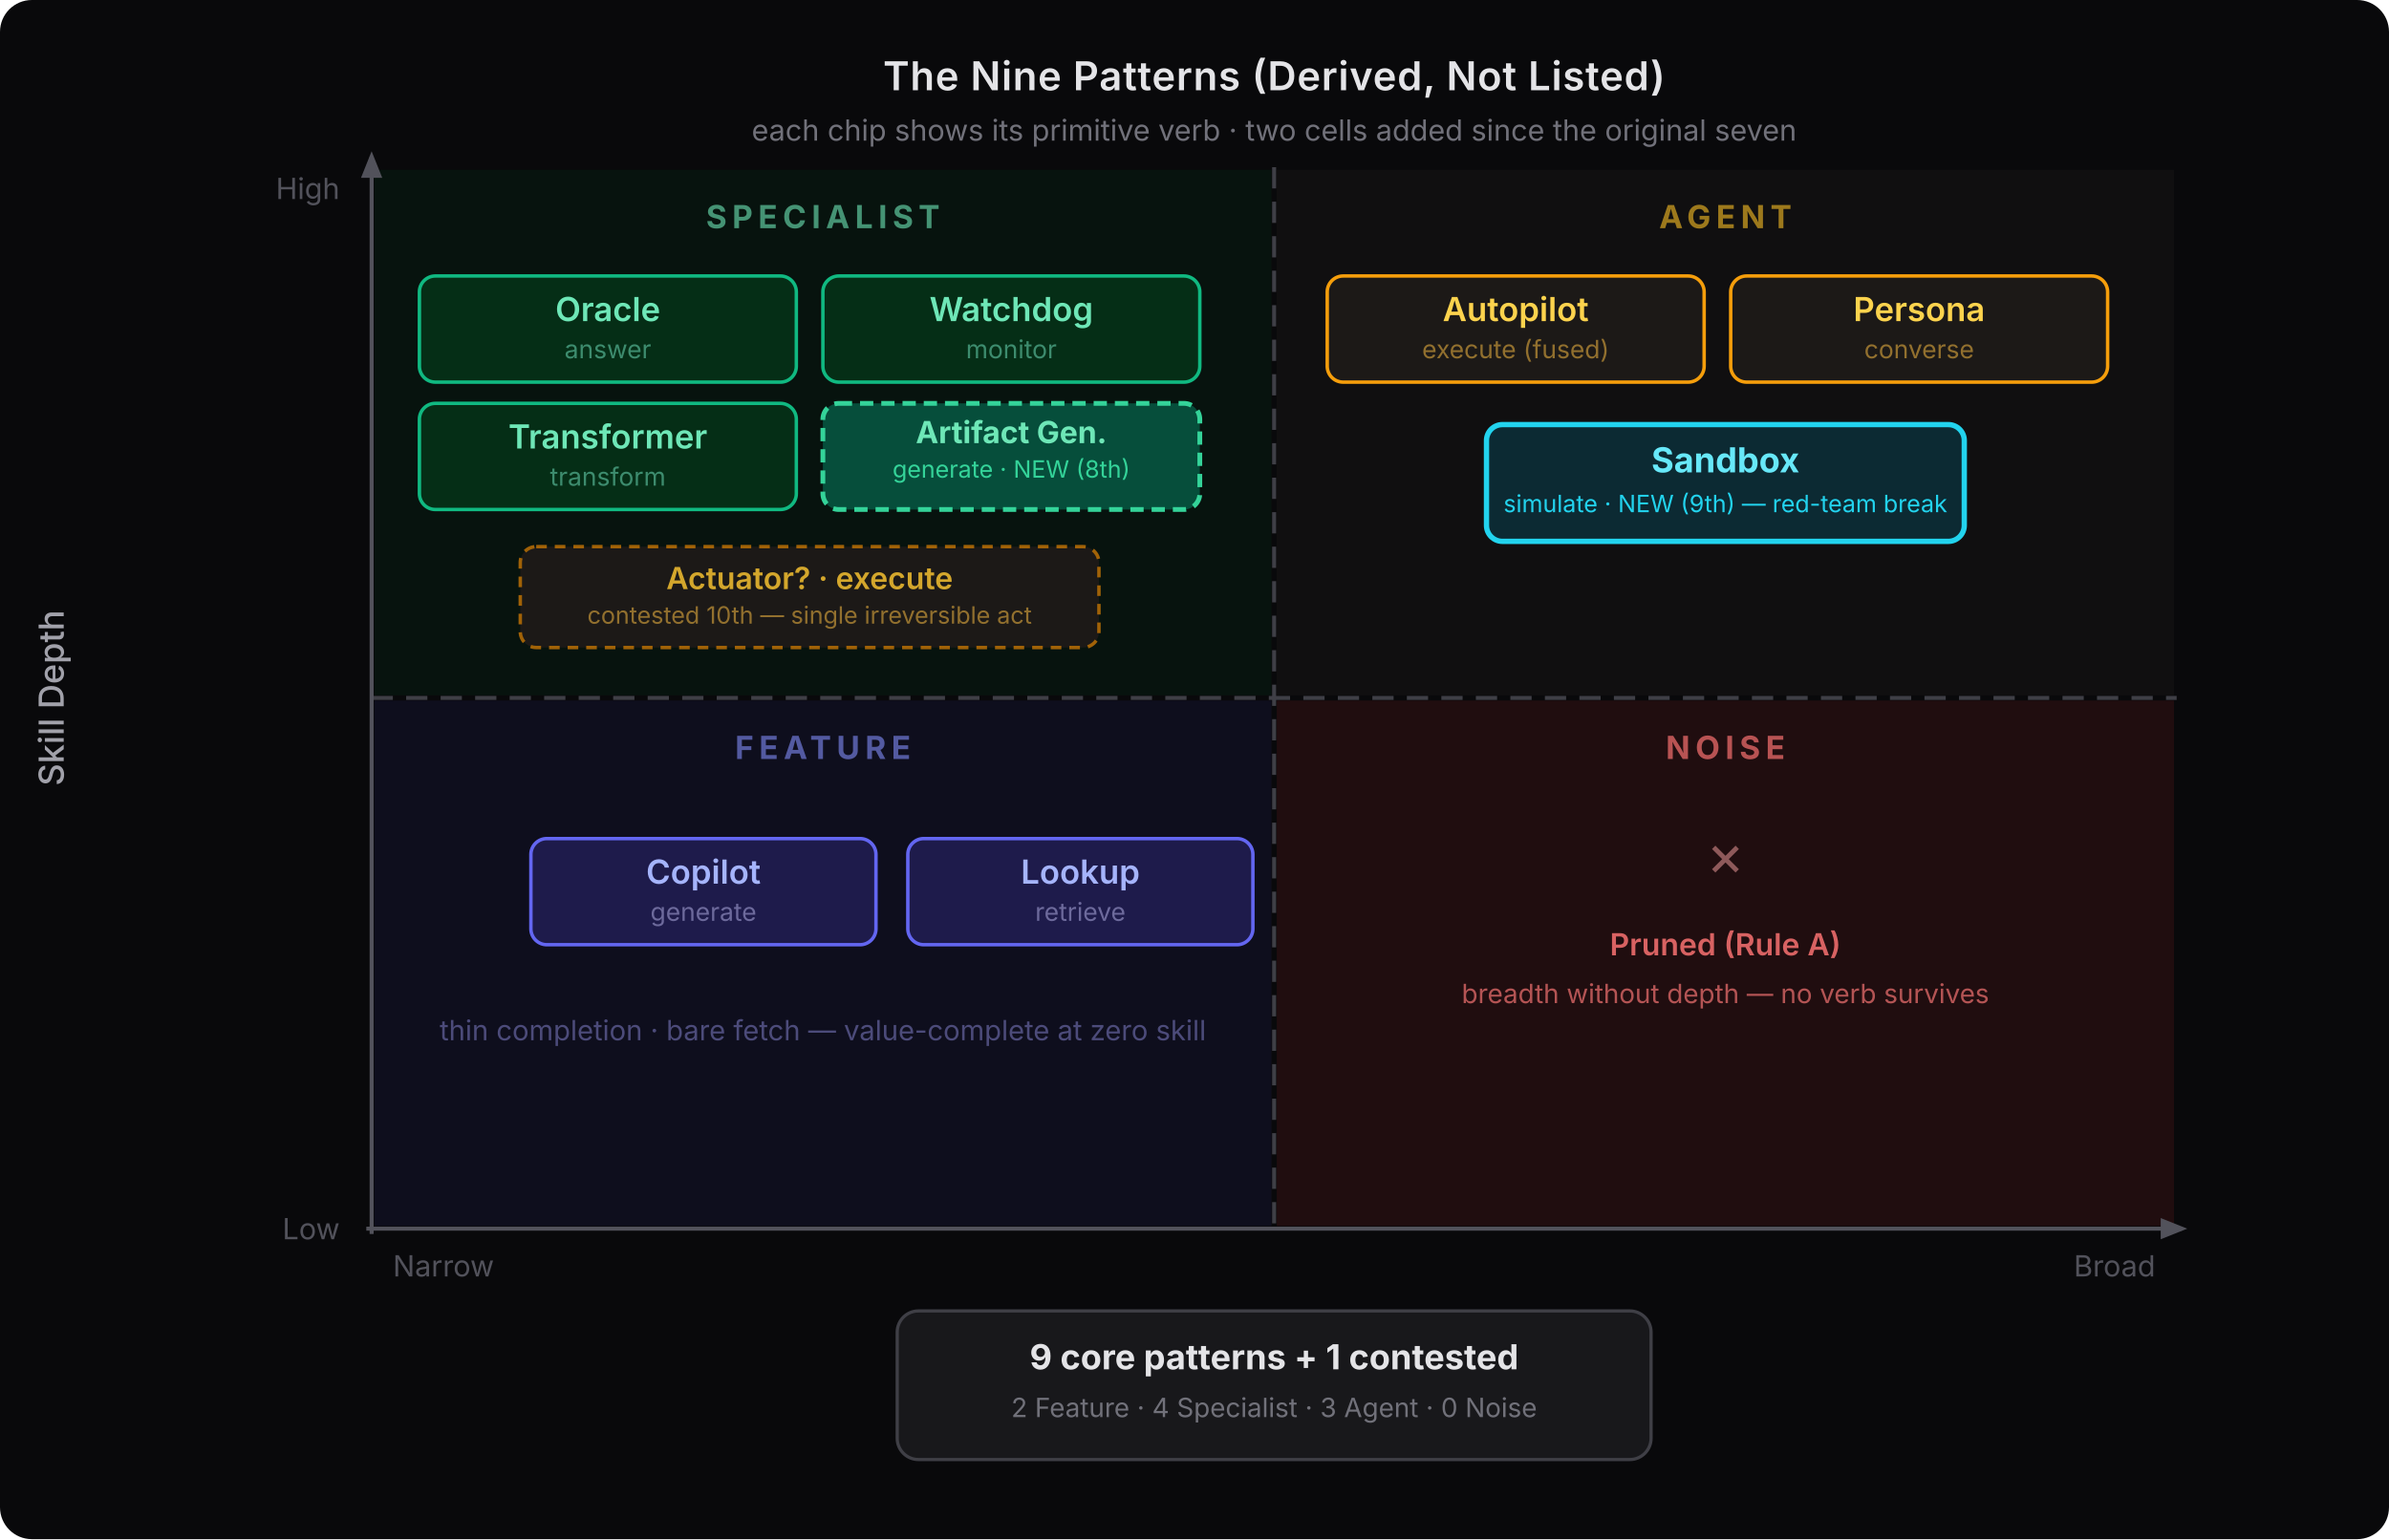
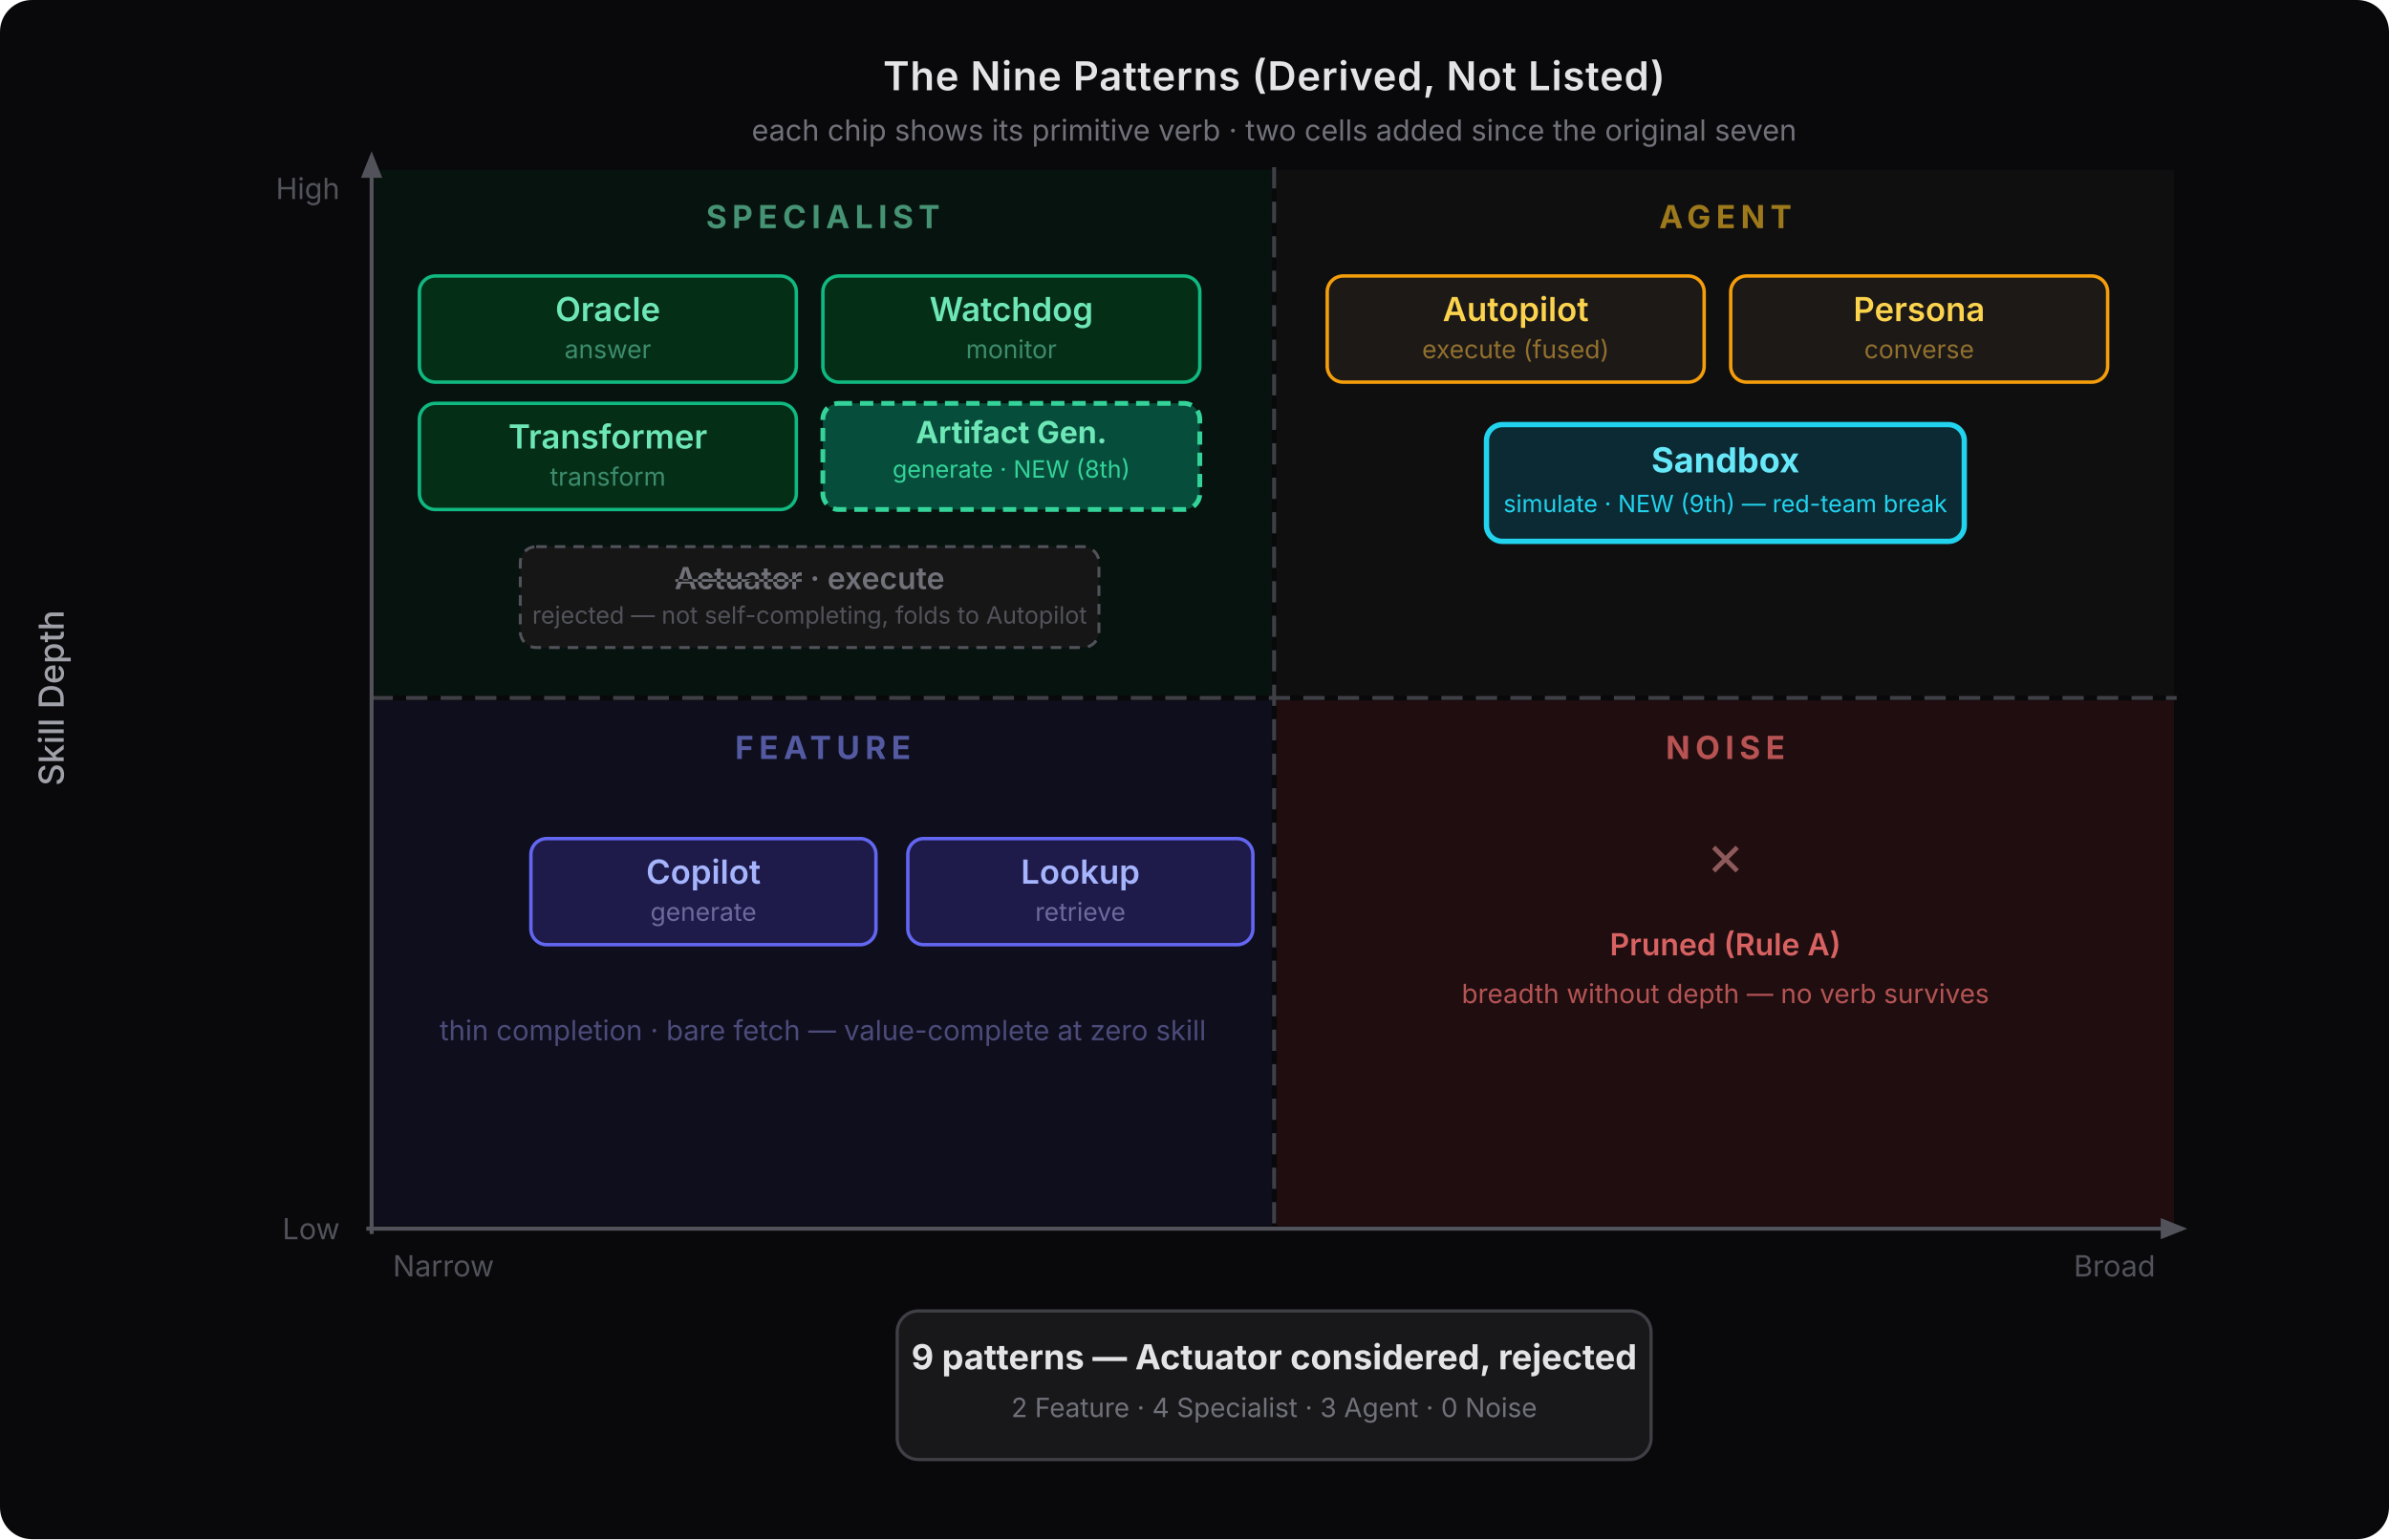
<svg xmlns="http://www.w3.org/2000/svg" viewBox="0 0 900 580" width="900" height="580" font-family="Inter, system-ui, sans-serif">
  <rect width="900" height="580" fill="#09090b" rx="12" />
  <text x="480" y="34" fill="#e4e4e7" font-size="15" font-weight="600" text-anchor="middle" letter-spacing="0.3">The Nine Patterns (Derived, Not Listed)</text>
  <text x="480" y="53" fill="#71717a" font-size="11" text-anchor="middle">each chip shows its primitive verb · two cells added since the original seven</text>
  <rect x="141" y="64" width="338" height="198" fill="#052e16" opacity="0.28" />
  <rect x="481" y="64" width="338" height="198" fill="#1c1917" opacity="0.4" />
  <rect x="141" y="264" width="338" height="198" fill="#1e1b4b" opacity="0.28" />
  <rect x="481" y="264" width="338" height="198" fill="#7f1d1d" opacity="0.2" />
  <line x1="140" y1="263" x2="820" y2="263" stroke="#3f3f46" stroke-width="1.5" stroke-dasharray="8,5" />
  <line x1="480" y1="63" x2="480" y2="463" stroke="#3f3f46" stroke-width="1.5" stroke-dasharray="8,5" />
  <line x1="140" y1="59" x2="140" y2="465" stroke="#52525b" stroke-width="1.5" />
  <line x1="138" y1="463" x2="822" y2="463" stroke="#52525b" stroke-width="1.5" />
  <polygon points="140,57 136,67 144,67" fill="#52525b" />
  <polygon points="824,463 814,459 814,467" fill="#52525b" />
  <text transform="translate(24,263) rotate(-90)" fill="#a1a1aa" font-size="13" font-weight="500" text-anchor="middle">Skill Depth</text>
  <text x="480" y="535" fill="#a1a1aa" font-size="13" font-weight="500" text-anchor="middle">Action Breadth  (scope · duration · steps)</text>
  <text x="128" y="467" fill="#52525b" font-size="11" text-anchor="end">Low</text>
  <text x="128" y="75" fill="#52525b" font-size="11" text-anchor="end">High</text>
  <text x="148" y="481" fill="#52525b" font-size="11" text-anchor="start">Narrow</text>
  <text x="812" y="481" fill="#52525b" font-size="11" text-anchor="end">Broad</text>
  <text x="310" y="86" fill="#6ee7b7" font-size="12" font-weight="700" text-anchor="middle" opacity="0.6" letter-spacing="2">SPECIALIST</text>
  <text x="650" y="86" fill="#fbbf24" font-size="12" font-weight="700" text-anchor="middle" opacity="0.6" letter-spacing="2">AGENT</text>
  <text x="310" y="286" fill="#818cf8" font-size="12" font-weight="700" text-anchor="middle" opacity="0.6" letter-spacing="2">FEATURE</text>
  <text x="650" y="286" fill="#f87171" font-size="12" font-weight="700" text-anchor="middle" opacity="0.7" letter-spacing="2">NOISE</text>
  <rect x="158" y="104" width="142" height="40" rx="6" fill="#052e16" stroke="#10b981" stroke-width="1.3" />
  <text x="229" y="121" fill="#6ee7b7" font-size="12.5" font-weight="600" text-anchor="middle">Oracle</text>
  <text x="229" y="135" fill="#3d8c6e" font-size="9.5" text-anchor="middle">answer</text>
  <rect x="310" y="104" width="142" height="40" rx="6" fill="#052e16" stroke="#10b981" stroke-width="1.3" />
  <text x="381" y="121" fill="#6ee7b7" font-size="12.5" font-weight="600" text-anchor="middle">Watchdog</text>
  <text x="381" y="135" fill="#3d8c6e" font-size="9.5" text-anchor="middle">monitor</text>
  <rect x="158" y="152" width="142" height="40" rx="6" fill="#052e16" stroke="#10b981" stroke-width="1.3" />
  <text x="229" y="169" fill="#6ee7b7" font-size="12.5" font-weight="600" text-anchor="middle">Transformer</text>
  <text x="229" y="183" fill="#3d8c6e" font-size="9.5" text-anchor="middle">transform</text>
  <rect x="310" y="152" width="142" height="40" rx="6" fill="#064e3b" stroke="#34d399" stroke-width="1.8" stroke-dasharray="5,3" />
  <text x="381" y="167" fill="#6ee7b7" font-size="11.5" font-weight="700" text-anchor="middle">Artifact Gen.</text>
  <text x="381" y="180" fill="#34d399" font-size="9" text-anchor="middle">generate · NEW (8th)</text>
-   <rect x="196" y="206" width="218" height="38" rx="6" fill="#1c1917" stroke="#a16207" stroke-width="1.3" stroke-dasharray="4,3" />
-   <text x="305" y="222" fill="#d4a72c" font-size="11.5" font-weight="600" text-anchor="middle">Actuator?  ·  execute</text>
-   <text x="305" y="235" fill="#92702e" font-size="9" text-anchor="middle">contested 10th — single irreversible act</text>
+   <rect x="196" y="206" width="218" height="38" rx="6" fill="#161616" stroke="#52525b" stroke-width="1.1" stroke-dasharray="4,3" />
+   <text x="305" y="222" fill="#71717a" font-size="11.5" font-weight="600" text-anchor="middle">
+     <tspan text-decoration="line-through">Actuator</tspan>  ·  execute</text>
+   <text x="305" y="235" fill="#52525b" font-size="9" text-anchor="middle">rejected — not self-completing, folds to Autopilot</text>
  <rect x="500" y="104" width="142" height="40" rx="6" fill="#1c1917" stroke="#f59e0b" stroke-width="1.3" />
  <text x="571" y="121" fill="#fcd34d" font-size="12.5" font-weight="600" text-anchor="middle">Autopilot</text>
  <text x="571" y="135" fill="#92702e" font-size="9.5" text-anchor="middle">execute (fused)</text>
  <rect x="652" y="104" width="142" height="40" rx="6" fill="#1c1917" stroke="#f59e0b" stroke-width="1.3" />
  <text x="723" y="121" fill="#fcd34d" font-size="12.5" font-weight="600" text-anchor="middle">Persona</text>
  <text x="723" y="135" fill="#92702e" font-size="9.5" text-anchor="middle">converse</text>
  <rect x="560" y="160" width="180" height="44" rx="6" fill="#0c2a33" stroke="#22d3ee" stroke-width="2" />
  <text x="650" y="178" fill="#67e8f9" font-size="13" font-weight="700" text-anchor="middle">Sandbox</text>
  <text x="650" y="193" fill="#22d3ee" font-size="9" text-anchor="middle">simulate · NEW (9th) — red-team break</text>
  <rect x="200" y="316" width="130" height="40" rx="6" fill="#1e1b4b" stroke="#6366f1" stroke-width="1.3" />
  <text x="265" y="333" fill="#a5b4fc" font-size="12.5" font-weight="600" text-anchor="middle">Copilot</text>
  <text x="265" y="347" fill="#6d6a9c" font-size="9.5" text-anchor="middle">generate</text>
  <rect x="342" y="316" width="130" height="40" rx="6" fill="#1e1b4b" stroke="#6366f1" stroke-width="1.3" />
  <text x="407" y="333" fill="#a5b4fc" font-size="12.5" font-weight="600" text-anchor="middle">Lookup</text>
  <text x="407" y="347" fill="#6d6a9c" font-size="9.5" text-anchor="middle">retrieve</text>
  <text x="310" y="392" fill="#4c4b7a" font-size="10.5" text-anchor="middle">thin completion · bare fetch — value-complete at zero skill</text>
  <text x="650" y="330" fill="#fca5a5" font-size="22" text-anchor="middle" opacity="0.5">×</text>
  <text x="650" y="360" fill="#f87171" font-size="11.5" font-weight="600" text-anchor="middle" opacity="0.85">Pruned (Rule A)</text>
  <text x="650" y="378" fill="#b45454" font-size="10" text-anchor="middle">breadth without depth — no verb survives</text>
  <rect x="338" y="494" width="284" height="56" rx="8" fill="#18181b" stroke="#3f3f46" stroke-width="1.2" />
-   <text x="480" y="516" fill="#e4e4e7" font-size="13" font-weight="700" text-anchor="middle">9 core patterns + 1 contested</text>
+   <text x="480" y="516" fill="#e4e4e7" font-size="13" font-weight="700" text-anchor="middle">9 patterns — Actuator considered, rejected</text>
  <text x="480" y="534" fill="#71717a" font-size="10" text-anchor="middle">2 Feature · 4 Specialist · 3 Agent · 0 Noise</text>
</svg>
